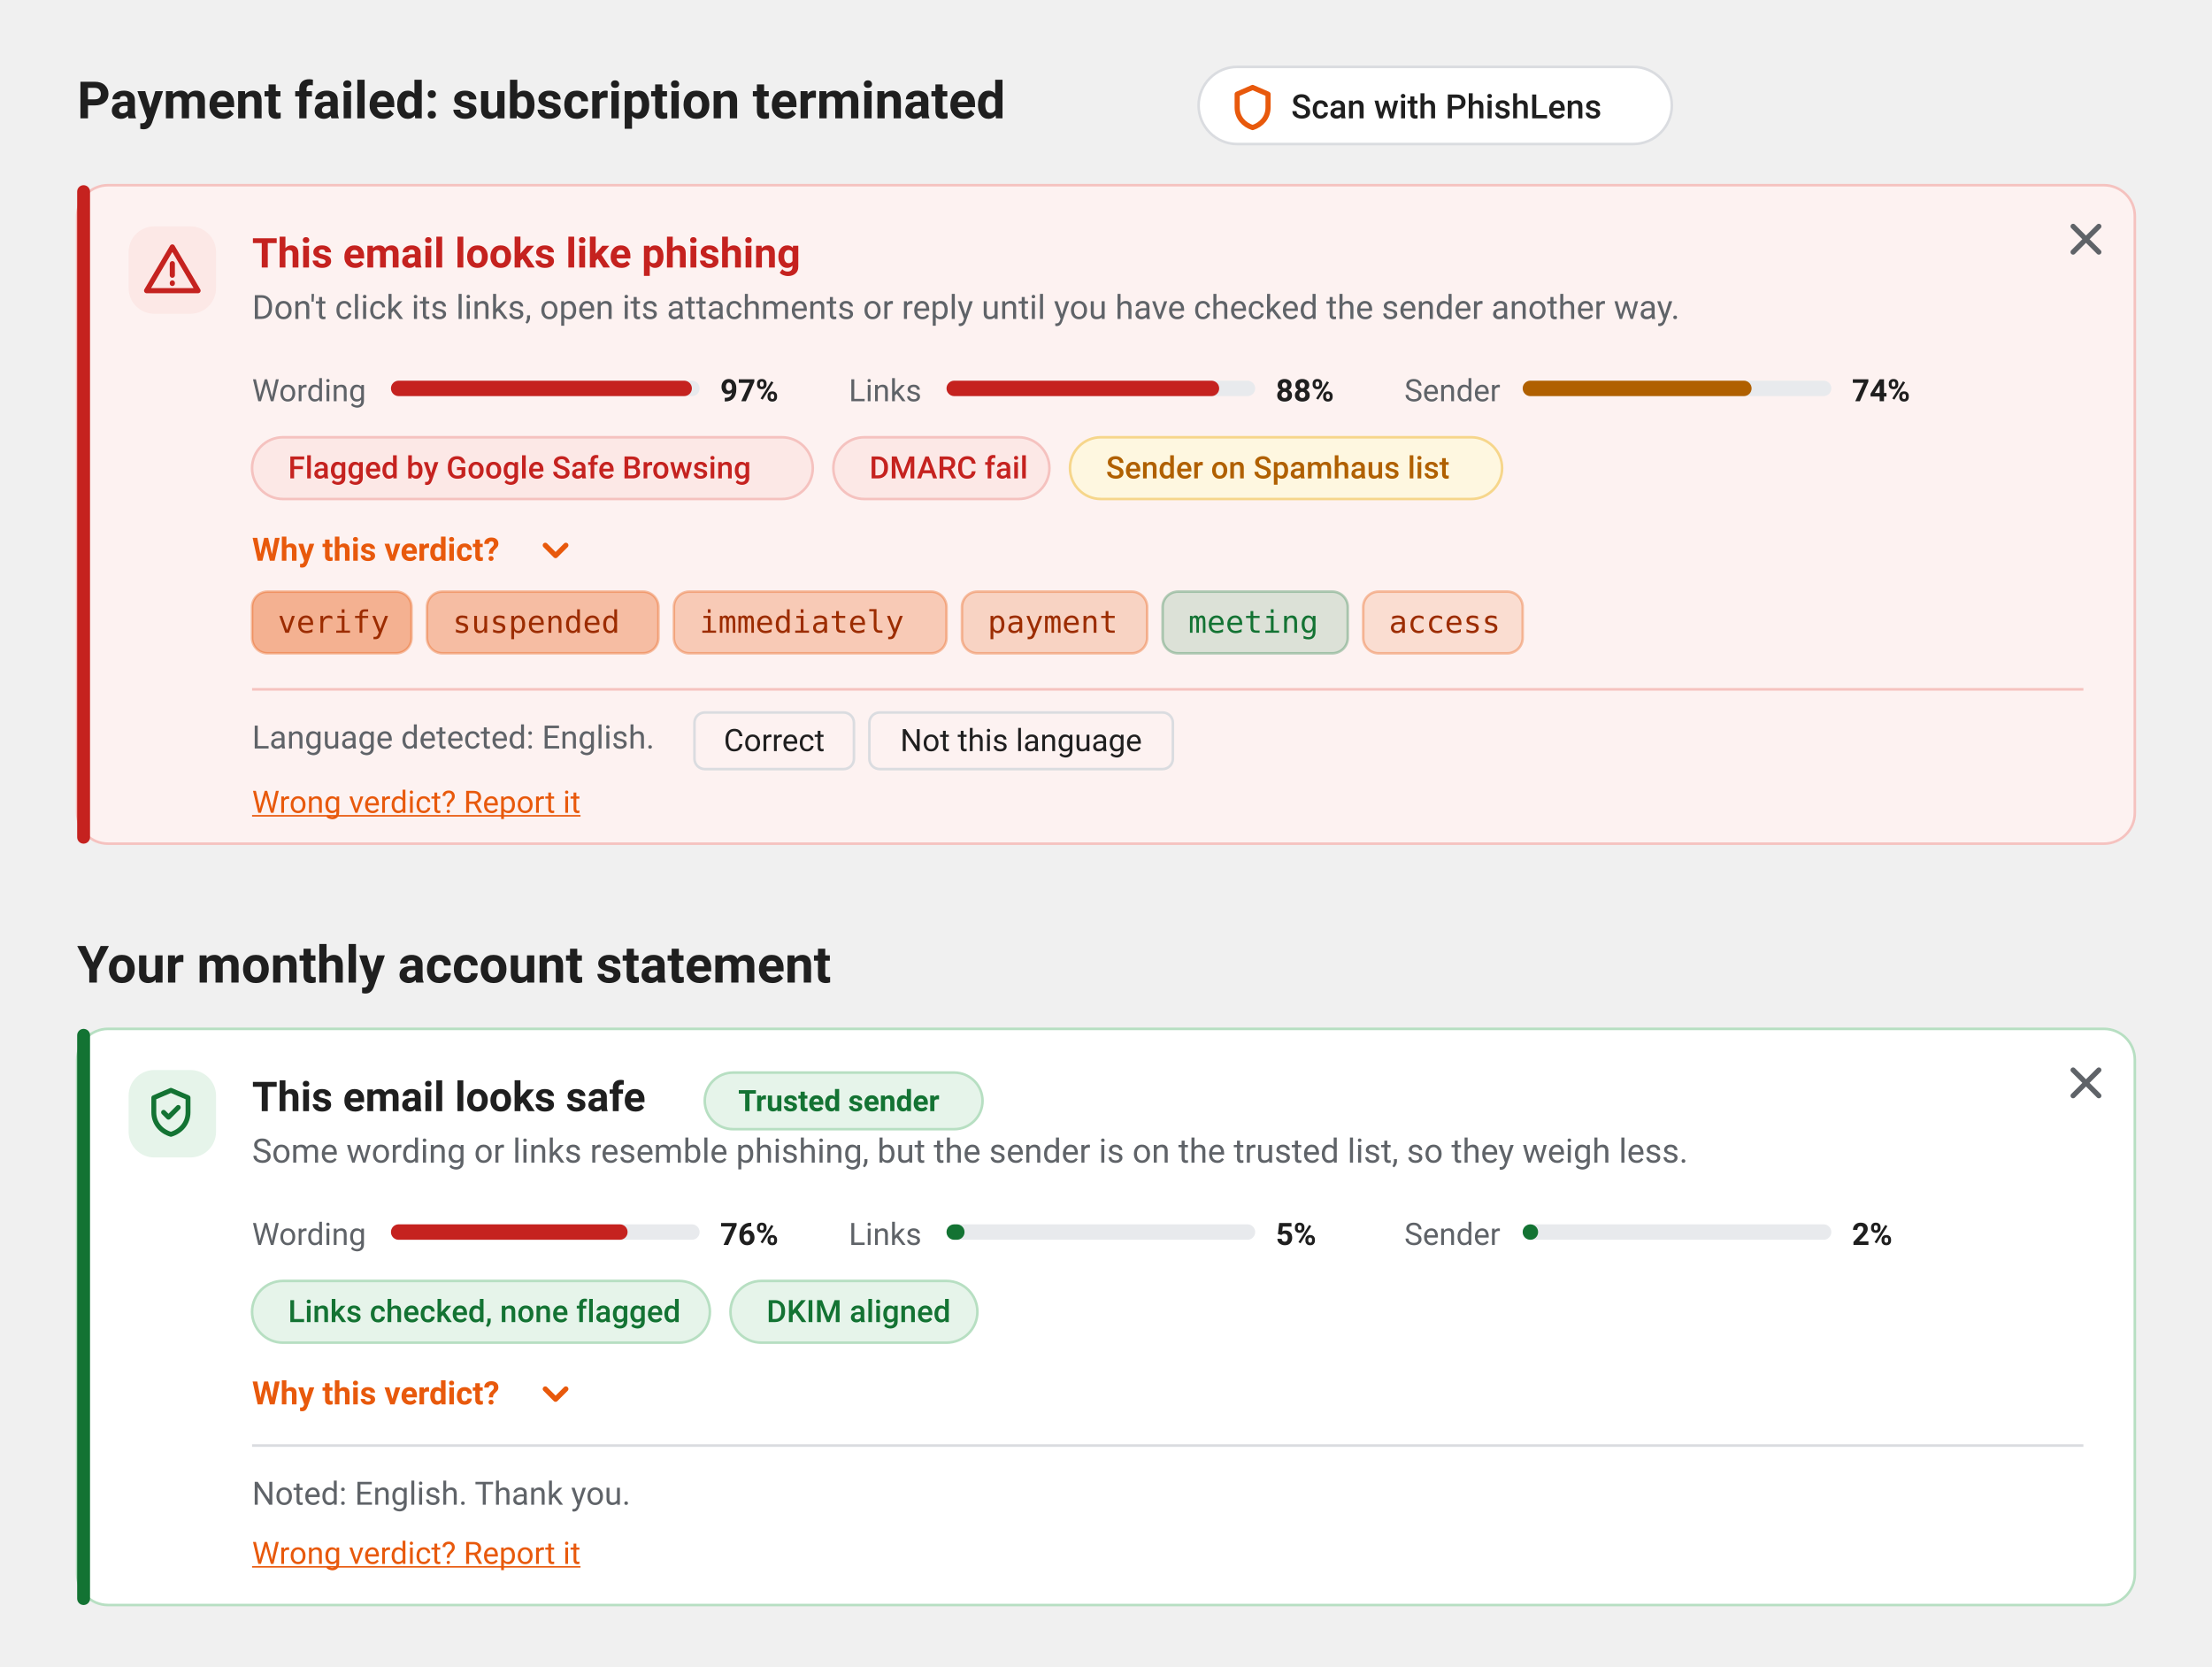
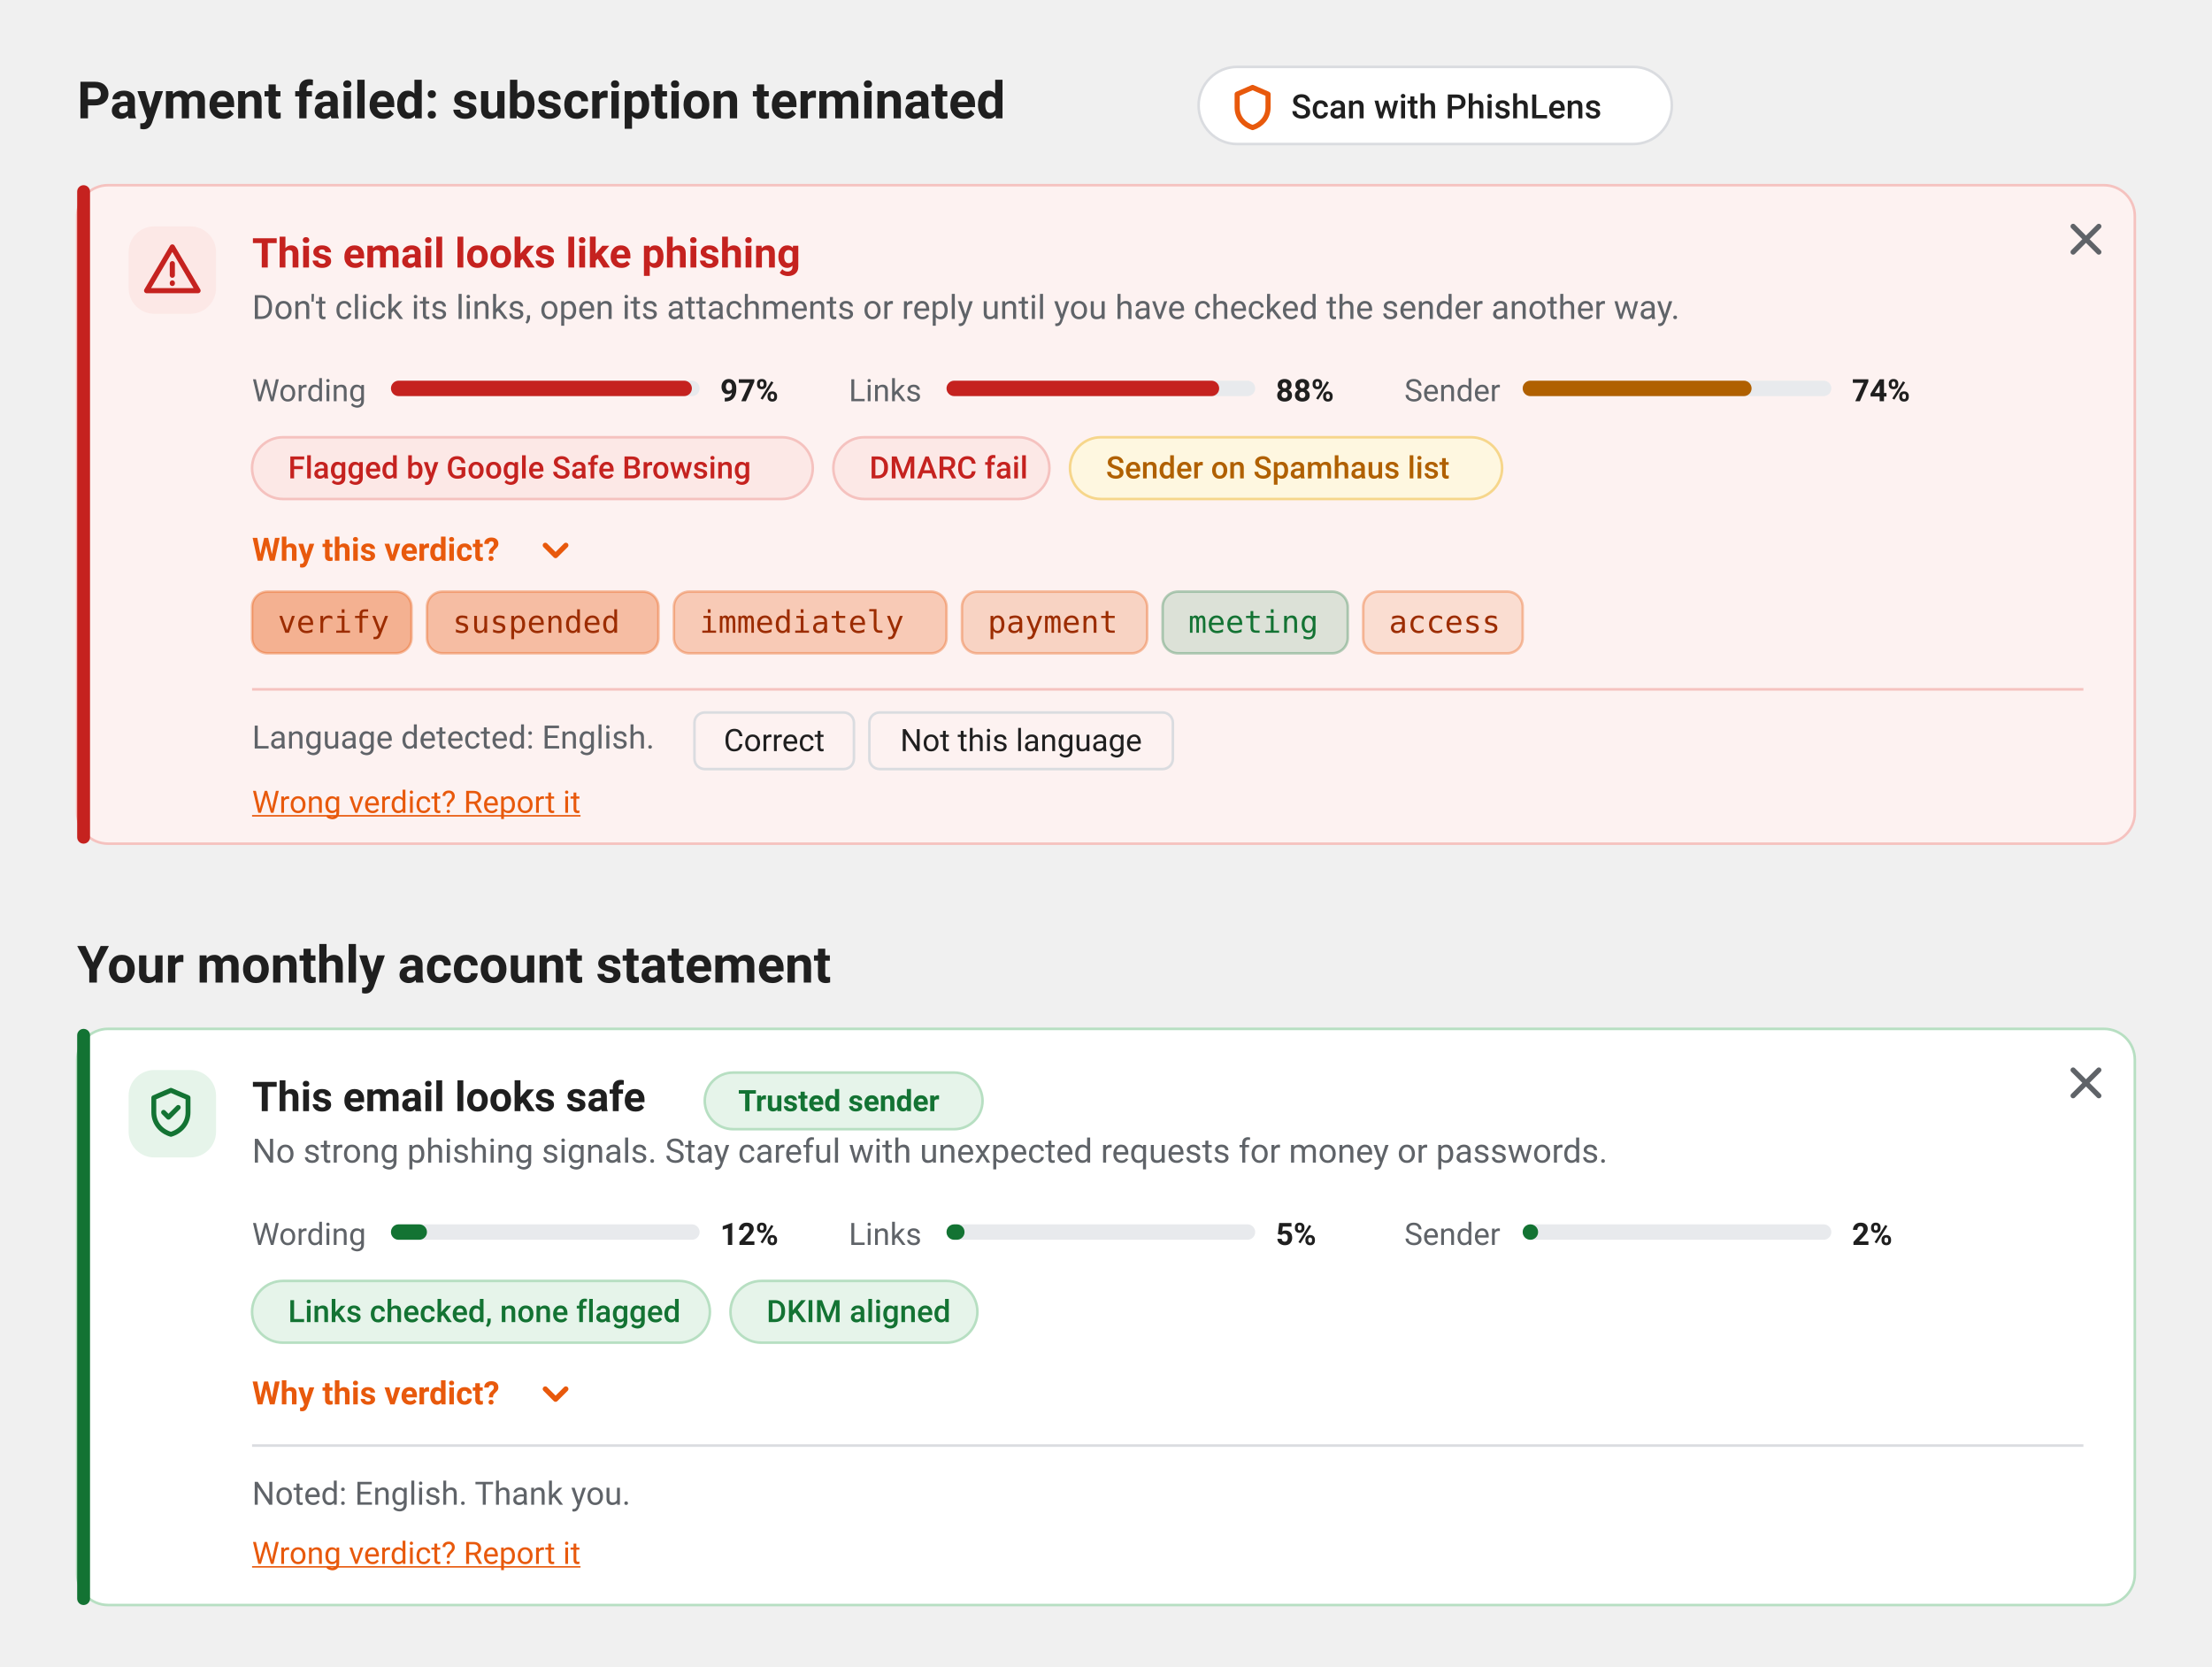
<svg xmlns="http://www.w3.org/2000/svg" width="860" height="648" viewBox="0 0 860 648" role="img" aria-labelledby="t d">
  <style>
    text { font-family: "Google Sans", Roboto, "Segoe UI", Helvetica, Arial, sans-serif; }
    .mono { font-family: ui-monospace, SFMono-Regular, Menlo, Consolas, monospace; }
    .ic { fill: none; stroke-width: 2; stroke-linecap: round; stroke-linejoin: round; }
  </style>
  <rect x="0" y="0" width="860" height="648" rx="18" fill="none" />
  <text x="30" y="46" font-size="20" font-weight="600" fill="#1f1f1f">Payment failed: subscription terminated</text>
  <rect x="466" y="26" width="184" height="30" rx="15" fill="#ffffff" stroke="#dadce0" />
  <g transform="translate(479 33)" class="ic" stroke="#e8590c">
    <path d="M8 1l6 2.6v5.2c0 3.9-2.6 6.7-6 7.8-3.4-1.1-6-3.9-6-7.8V3.6L8 1z" />
  </g>
  <text x="502" y="46" font-size="13" font-weight="500" fill="#1f1f1f">Scan with PhishLens</text>
  <rect x="30" y="72" width="800" height="256" rx="12" fill="#fdf2f1" stroke="#f5c2bf" />
  <rect x="30" y="72" width="5" height="256" rx="2.5" fill="#c5221f" />
  <rect x="50" y="88" width="34" height="34" rx="10" fill="#fce8e6" />
  <g transform="translate(55 93)" class="ic" stroke="#c5221f">
    <path d="M12 3 L22 20 L2 20 Z" />
    <path d="M12 9.5 V14 M12 17 V17.2" />
  </g>
  <text x="98" y="104" font-size="16" font-weight="600" fill="#c5221f">This email looks like phishing</text>
  <text x="98" y="124" font-size="13" fill="#5f6368">Don't click its links, open its attachments or reply until you have checked the sender another way.</text>
  <g transform="translate(804 86)" class="ic" stroke="#5f6368">
    <path d="M2 2l10 10M12 2L2 12" />
  </g>
  <text x="98" y="156" font-size="12" fill="#5f6368">Wording</text>
  <rect x="152" y="148" width="120" height="6" rx="3" fill="#e8eaed" />
  <rect x="152" y="148" width="117" height="6" rx="3" fill="#c5221f" />
  <text x="280" y="156" font-size="12" font-weight="600" fill="#1f1f1f">97%</text>
  <text x="330" y="156" font-size="12" fill="#5f6368">Links</text>
  <rect x="368" y="148" width="120" height="6" rx="3" fill="#e8eaed" />
  <rect x="368" y="148" width="106" height="6" rx="3" fill="#c5221f" />
  <text x="496" y="156" font-size="12" font-weight="600" fill="#1f1f1f">88%</text>
  <text x="546" y="156" font-size="12" fill="#5f6368">Sender</text>
  <rect x="592" y="148" width="120" height="6" rx="3" fill="#e8eaed" />
  <rect x="592" y="148" width="89" height="6" rx="3" fill="#b06000" />
  <text x="720" y="156" font-size="12" font-weight="600" fill="#1f1f1f">74%</text>
  <rect x="98" y="170" width="218" height="24" rx="12" fill="#fce8e6" stroke="#f5c2bf" />
  <text x="112" y="186" font-size="12" font-weight="500" fill="#c5221f">Flagged by Google Safe Browsing</text>
  <rect x="324" y="170" width="84" height="24" rx="12" fill="#fce8e6" stroke="#f5c2bf" />
  <text x="338" y="186" font-size="12" font-weight="500" fill="#c5221f">DMARC fail</text>
  <rect x="416" y="170" width="168" height="24" rx="12" fill="#fef7e0" stroke="#f6d68b" />
  <text x="430" y="186" font-size="12" font-weight="500" fill="#b06000">Sender on Spamhaus list</text>
  <text x="98" y="218" font-size="12.5" font-weight="600" fill="#e8590c">Why this verdict?</text>
  <path d="M212 212l4 4 4-4" class="ic" stroke="#e8590c" stroke-width="1.6" />
  <g class="mono" font-size="12">
    <rect x="98" y="230" width="62" height="24" rx="6" fill="#e8590c" fill-opacity=".42" stroke="#e8590c" stroke-opacity=".35" />
    <text x="108" y="246" class="mono" fill="#9c2c00">verify</text>
    <rect x="166" y="230" width="90" height="24" rx="6" fill="#e8590c" fill-opacity=".34" stroke="#e8590c" stroke-opacity=".35" />
    <text x="176" y="246" class="mono" fill="#9c2c00">suspended</text>
    <rect x="262" y="230" width="106" height="24" rx="6" fill="#e8590c" fill-opacity=".26" stroke="#e8590c" stroke-opacity=".35" />
    <text x="272" y="246" class="mono" fill="#9c2c00">immediately</text>
    <rect x="374" y="230" width="72" height="24" rx="6" fill="#e8590c" fill-opacity=".2" stroke="#e8590c" stroke-opacity=".35" />
    <text x="384" y="246" class="mono" fill="#9c2c00">payment</text>
    <rect x="452" y="230" width="72" height="24" rx="6" fill="#137333" fill-opacity=".14" stroke="#137333" stroke-opacity=".3" />
    <text x="462" y="246" class="mono" fill="#137333">meeting</text>
    <rect x="530" y="230" width="62" height="24" rx="6" fill="#e8590c" fill-opacity=".14" stroke="#e8590c" stroke-opacity=".35" />
    <text x="540" y="246" class="mono" fill="#9c2c00">access</text>
  </g>
  <line x1="98" y1="268" x2="810" y2="268" stroke="#f5c2bf" />
  <text x="98" y="291" font-size="12.5" fill="#5f6368">Language detected: English.</text>
  <rect x="270" y="277" width="62" height="22" rx="4" fill="none" stroke="#dadce0" />
  <text x="301" y="292" font-size="12" fill="#1f1f1f" text-anchor="middle">Correct</text>
  <rect x="338" y="277" width="118" height="22" rx="4" fill="none" stroke="#dadce0" />
  <text x="397" y="292" font-size="12" fill="#1f1f1f" text-anchor="middle">Not this language</text>
  <text x="98" y="316" font-size="12" fill="#e8590c" text-decoration="underline">Wrong verdict? Report it</text>
  <g transform="translate(0 56)">
    <text x="30" y="326" font-size="20" font-weight="600" fill="#1f1f1f">Your monthly account statement</text>
    <rect x="30" y="344" width="800" height="224" rx="12" fill="#ffffff" stroke="#b7dfc2" />
    <rect x="30" y="344" width="5" height="224" rx="2.5" fill="#137333" />
    <rect x="50" y="360" width="34" height="34" rx="10" fill="#e6f4ea" />
    <g transform="translate(56 366)" class="ic" stroke="#137333">
      <path d="M11 2l7 3v6c0 4.5-3 7.8-7 9-4-1.2-7-4.5-7-9V5l7-3z" transform="scale(.95)" />
      <path d="M8 11l2 2 4-4" transform="scale(.95)" />
    </g>
    <text x="98" y="376" font-size="16" font-weight="600" fill="#1f1f1f">This email looks safe</text>
    <rect x="274" y="361" width="108" height="22" rx="11" fill="#e6f4ea" stroke="#b7dfc2" />
    <text x="287" y="376" font-size="11.5" font-weight="600" fill="#137333">Trusted sender</text>
-     <text x="98" y="396" font-size="13" fill="#5f6368">Some wording or links resemble phishing, but the sender is on the trusted list, so they weigh less.</text>
+     <text x="98" y="396" font-size="13" fill="#5f6368">No strong phishing signals. Stay careful with unexpected requests for money or passwords.</text>
    <g transform="translate(804 358)" class="ic" stroke="#5f6368">
      <path d="M2 2l10 10M12 2L2 12" />
    </g>
    <text x="98" y="428" font-size="12" fill="#5f6368">Wording</text>
    <rect x="152" y="420" width="120" height="6" rx="3" fill="#e8eaed" />
-     <rect x="152" y="420" width="92" height="6" rx="3" fill="#c5221f" />
-     <text x="280" y="428" font-size="12" font-weight="600" fill="#1f1f1f">76%</text>
+     <rect x="152" y="420" width="14" height="6" rx="3" fill="#137333" />
+     <text x="280" y="428" font-size="12" font-weight="600" fill="#1f1f1f">12%</text>
    <text x="330" y="428" font-size="12" fill="#5f6368">Links</text>
    <rect x="368" y="420" width="120" height="6" rx="3" fill="#e8eaed" />
    <rect x="368" y="420" width="7" height="6" rx="3" fill="#137333" />
    <text x="496" y="428" font-size="12" font-weight="600" fill="#1f1f1f">5%</text>
    <text x="546" y="428" font-size="12" fill="#5f6368">Sender</text>
    <rect x="592" y="420" width="120" height="6" rx="3" fill="#e8eaed" />
    <rect x="592" y="420" width="6" height="6" rx="3" fill="#137333" />
    <text x="720" y="428" font-size="12" font-weight="600" fill="#1f1f1f">2%</text>
    <rect x="98" y="442" width="178" height="24" rx="12" fill="#e6f4ea" stroke="#b7dfc2" />
    <text x="112" y="458" font-size="12" font-weight="500" fill="#137333">Links checked, none flagged</text>
    <rect x="284" y="442" width="96" height="24" rx="12" fill="#e6f4ea" stroke="#b7dfc2" />
    <text x="298" y="458" font-size="12" font-weight="500" fill="#137333">DKIM aligned</text>
    <text x="98" y="490" font-size="12.5" font-weight="600" fill="#e8590c">Why this verdict?</text>
    <path d="M212 484l4 4 4-4" class="ic" stroke="#e8590c" stroke-width="1.6" />
    <line x1="98" y1="506" x2="810" y2="506" stroke="#dadce0" />
    <text x="98" y="529" font-size="12.5" fill="#5f6368">Noted: English. Thank you.</text>
    <text x="98" y="552" font-size="12" fill="#e8590c" text-decoration="underline">Wrong verdict? Report it</text>
  </g>
</svg>
